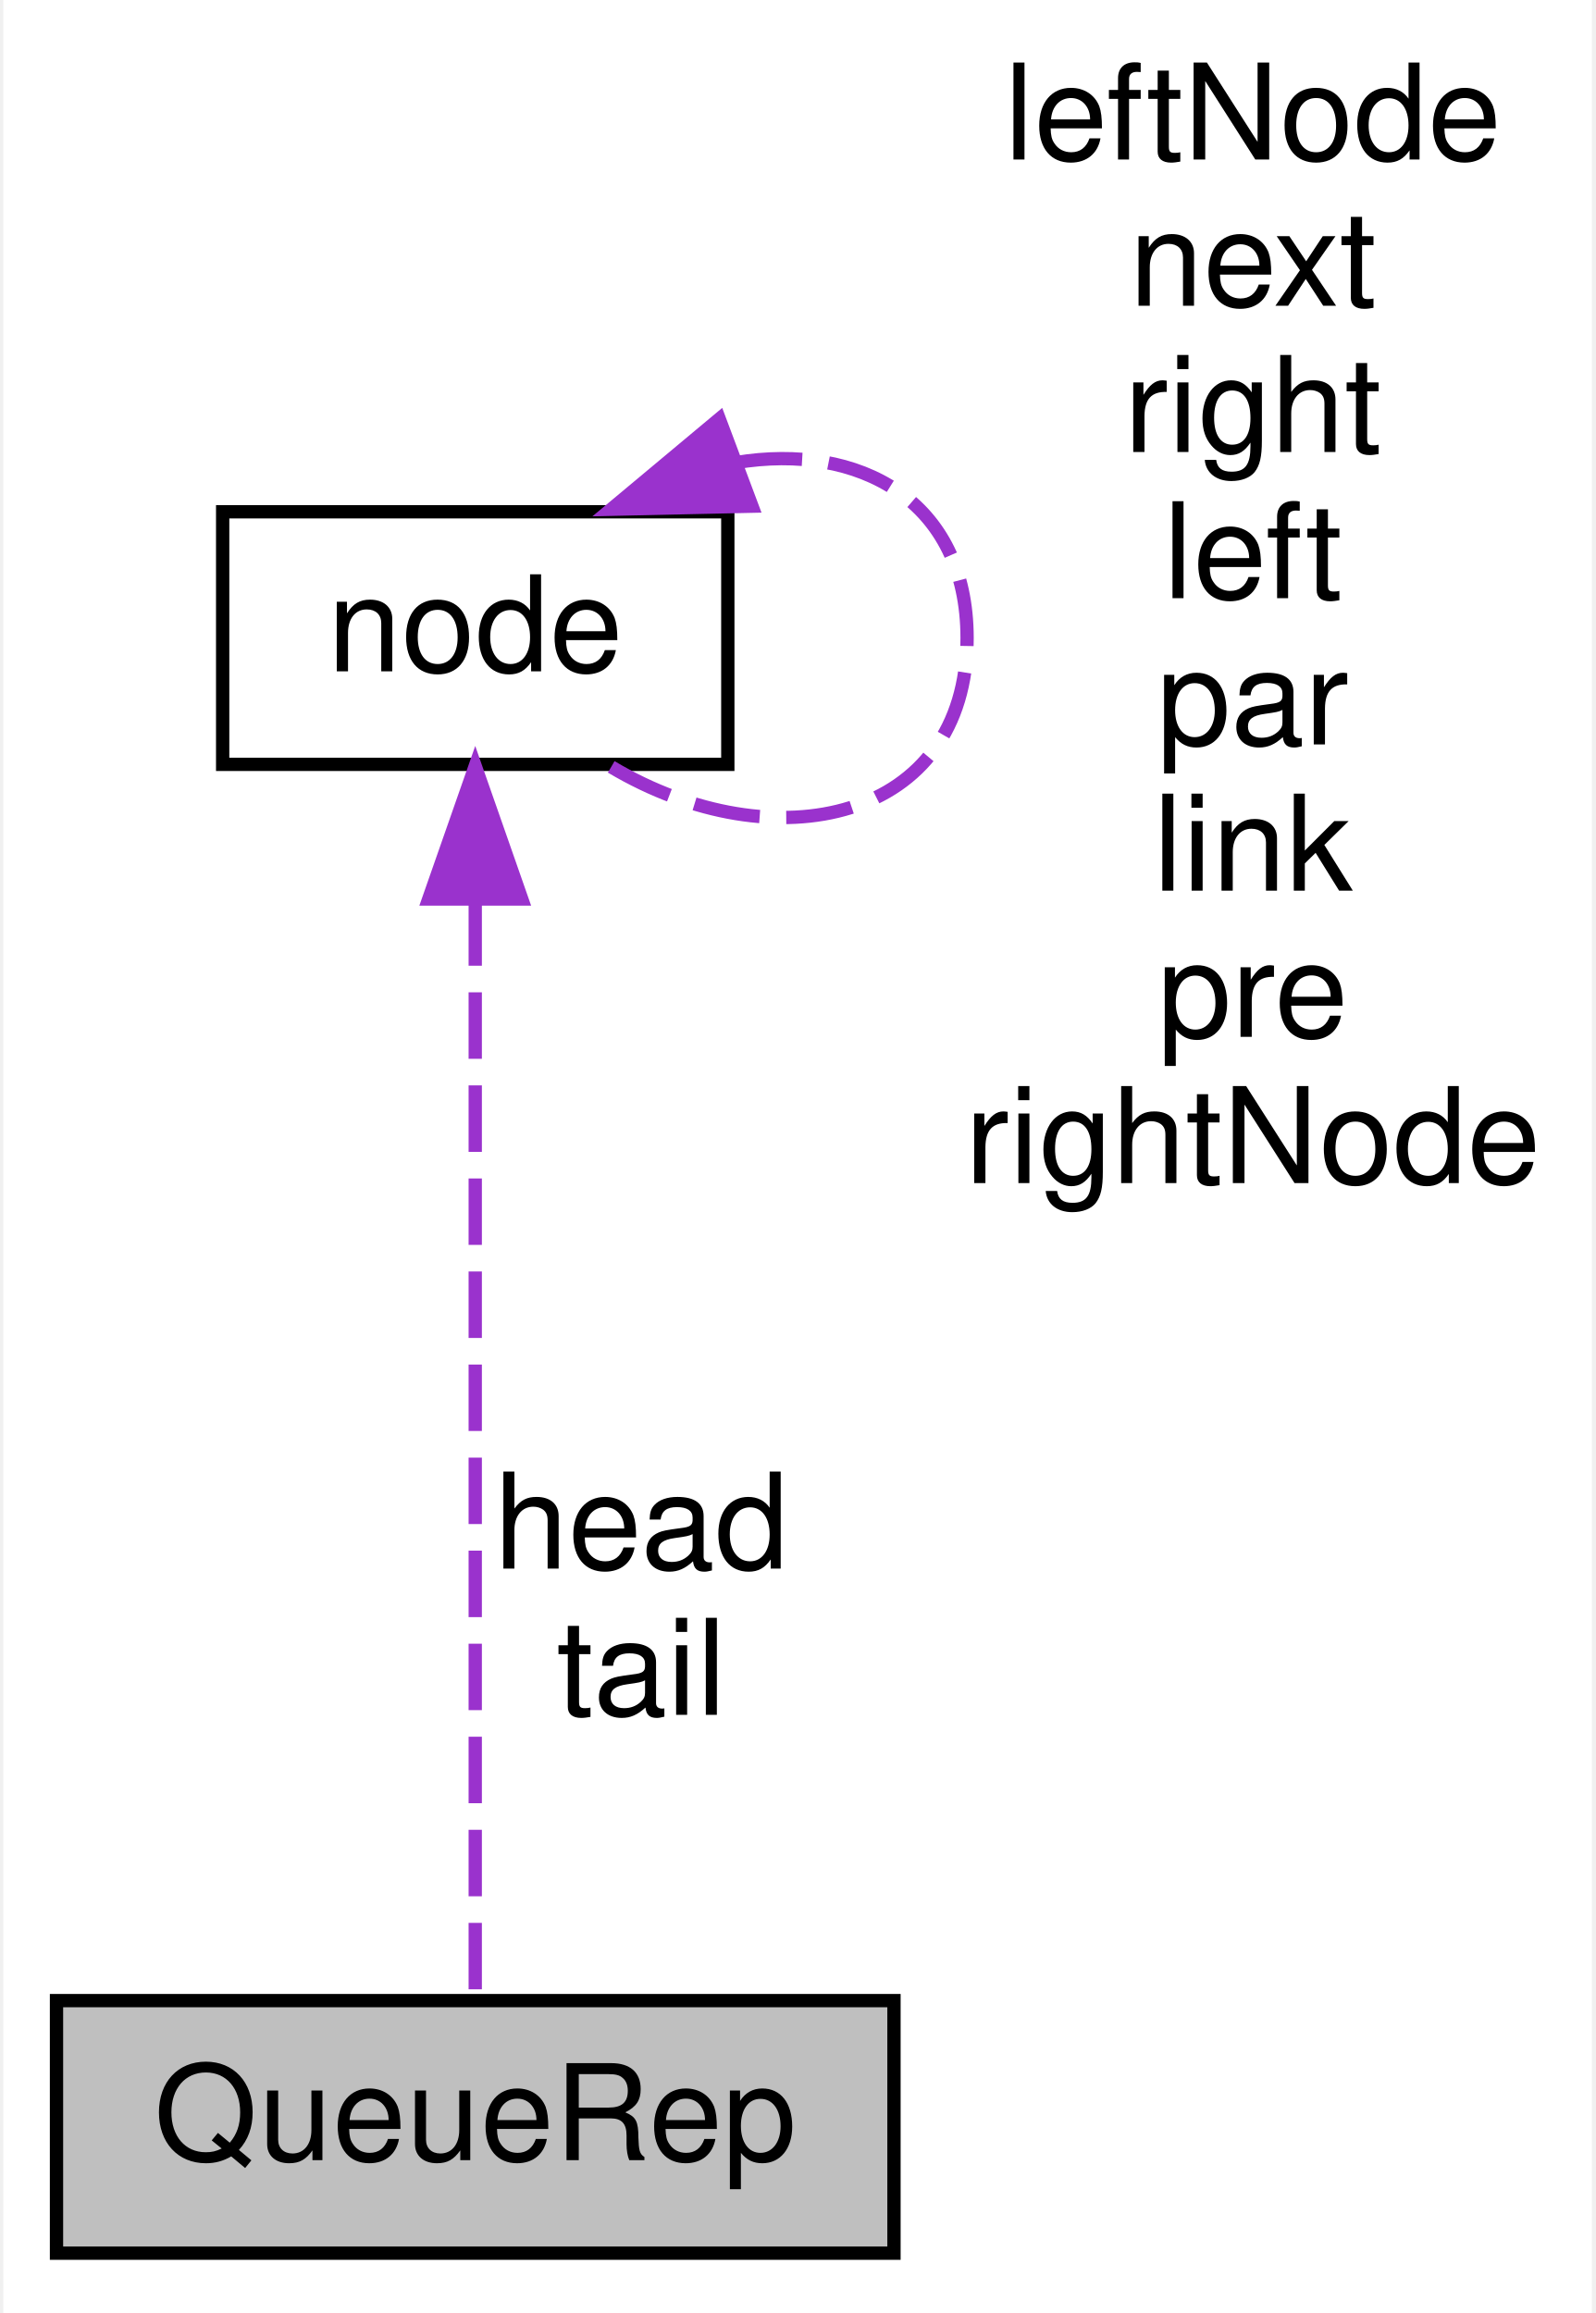
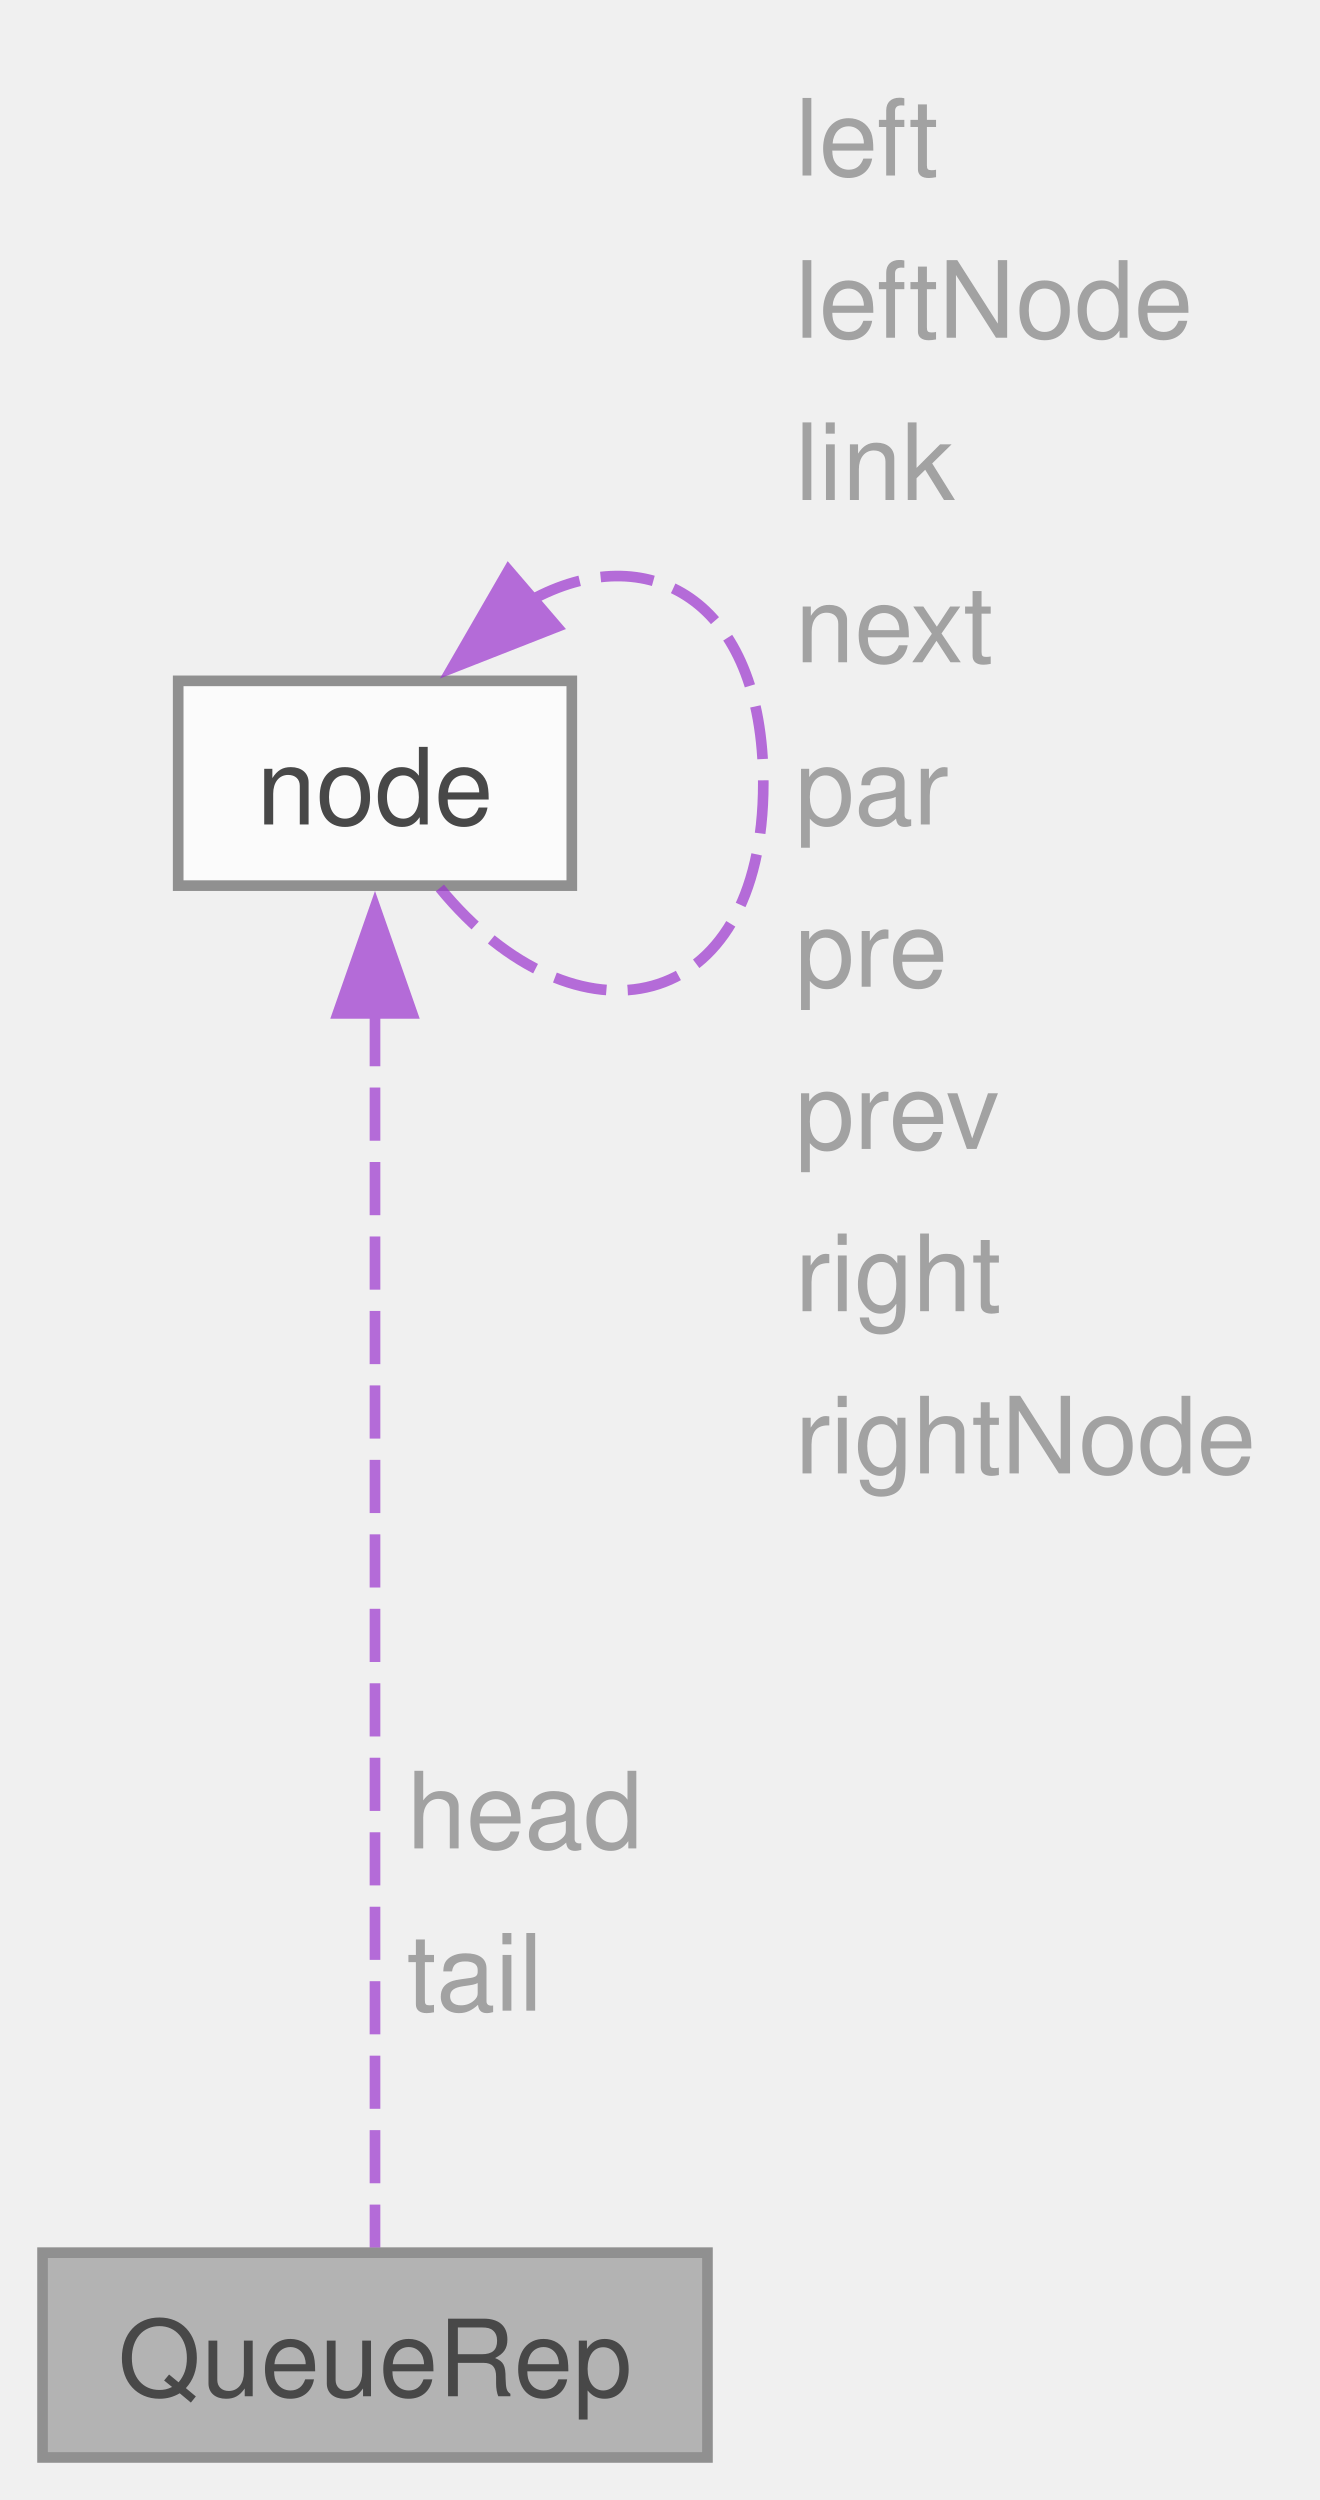
- <svg xmlns="http://www.w3.org/2000/svg" xmlns:xlink="http://www.w3.org/1999/xlink" width="120pt" height="174pt" viewBox="0.00 0.00 119.50 174.00">
-   <g id="graph0" class="graph" transform="scale(1 1) rotate(0) translate(4 170)">
-     <polygon fill="white" stroke="transparent" points="-4,4 -4,-170 115.5,-170 115.5,4 -4,4" />
-     <g id="node1" class="node">
-       <g id="a_node1">
-         <a xlink:title=" ">
-           <polygon fill="#bfbfbf" stroke="black" points="0,-0.5 0,-19.5 63,-19.5 63,-0.5 0,-0.5" />
-           <text text-anchor="middle" x="31.5" y="-7.5" font-family="Helvetica,sans-Serif" font-size="10.00">QueueRep</text>
-         </a>
+ <svg xmlns="http://www.w3.org/2000/svg" xmlns:xlink="http://www.w3.org/1999/xlink" width="124pt" height="235pt" viewBox="0.00 0.00 124.00 235.00">
+   <svg id="main" version="1.1" xml:space="preserve">
+     <style type="text/css">
+ .node, .edge {opacity: 0.7;}
+ .node.selected, .edge.selected {opacity: 1;}
+ .edge:hover path { stroke: red; }
+ .edge:hover polygon { stroke: red; fill: red; }
+ </style>
+     <svg id="graph" class="graph">
+       <g id="graph0" class="graph" transform="scale(1 1) rotate(0) translate(4 231)">
+         <g id="Node000001" class="node">
+           <g id="a_Node000001">
+             <a xlink:title=" ">
+               <polygon fill="#999999" stroke="#666666" points="62.5,-19.25 0,-19.25 0,0 62.5,0 62.5,-19.25" />
+               <text xml:space="preserve" text-anchor="middle" x="31.25" y="-5.75" font-family="Helvetica,sans-Serif" font-size="10.00">QueueRep</text>
+             </a>
+           </g>
+         </g>
+         <g id="Node000002" class="node">
+           <g id="a_Node000002">
+             <a xlink:href="../../d5/da1/structnode.html" target="_top" xlink:title="Node, the basic data structure in the tree.">
+               <polygon fill="white" stroke="#666666" points="49.75,-167 12.75,-167 12.75,-147.75 49.75,-147.75 49.75,-167" />
+               <text xml:space="preserve" text-anchor="middle" x="31.25" y="-153.5" font-family="Helvetica,sans-Serif" font-size="10.00">node</text>
+             </a>
+           </g>
+         </g>
+         <g id="edge1_Node000001_Node000002" class="edge">
+           <g id="a_edge1_Node000001_Node000002">
+             <a xlink:title=" ">
+               <path fill="none" stroke="#9a32cd" stroke-dasharray="5,2" d="M31.25,-135.77C31.25,-103.6 31.25,-42.74 31.25,-19.74" />
+               <polygon fill="#9a32cd" stroke="#9a32cd" points="27.75,-135.74 31.25,-145.74 34.75,-135.74 27.75,-135.74" />
+             </a>
+           </g>
+           <text xml:space="preserve" text-anchor="start" x="34.25" y="-57.25" font-family="Helvetica,sans-Serif" font-size="10.00" fill="grey">head</text>
+           <text xml:space="preserve" text-anchor="start" x="34.25" y="-42" font-family="Helvetica,sans-Serif" font-size="10.00" fill="grey">tail</text>
+         </g>
+         <g id="edge2_Node000002_Node000002" class="edge">
+           <g id="a_edge2_Node000002_Node000002">
+             <a xlink:title=" ">
+               <path fill="none" stroke="#9a32cd" stroke-dasharray="5,2" d="M45.86,-174.55C56.76,-180.55 67.75,-174.82 67.75,-157.38 67.75,-135.26 50.1,-131.98 37.35,-147.53" />
+               <polygon fill="#9a32cd" stroke="#9a32cd" points="48.36,-172.08 38.5,-168.21 43.8,-177.39 48.36,-172.08" />
+             </a>
+           </g>
+           <text xml:space="preserve" text-anchor="start" x="70.75" y="-214.5" font-family="Helvetica,sans-Serif" font-size="10.00" fill="grey">left</text>
+           <text xml:space="preserve" text-anchor="start" x="70.75" y="-199.25" font-family="Helvetica,sans-Serif" font-size="10.00" fill="grey">leftNode</text>
+           <text xml:space="preserve" text-anchor="start" x="70.75" y="-184" font-family="Helvetica,sans-Serif" font-size="10.00" fill="grey">link</text>
+           <text xml:space="preserve" text-anchor="start" x="70.75" y="-168.75" font-family="Helvetica,sans-Serif" font-size="10.00" fill="grey">next</text>
+           <text xml:space="preserve" text-anchor="start" x="70.75" y="-153.5" font-family="Helvetica,sans-Serif" font-size="10.00" fill="grey">par</text>
+           <text xml:space="preserve" text-anchor="start" x="70.75" y="-138.25" font-family="Helvetica,sans-Serif" font-size="10.00" fill="grey">pre</text>
+           <text xml:space="preserve" text-anchor="start" x="70.75" y="-123" font-family="Helvetica,sans-Serif" font-size="10.00" fill="grey">prev</text>
+           <text xml:space="preserve" text-anchor="start" x="70.75" y="-107.75" font-family="Helvetica,sans-Serif" font-size="10.00" fill="grey">right</text>
+           <text xml:space="preserve" text-anchor="start" x="70.75" y="-92.5" font-family="Helvetica,sans-Serif" font-size="10.00" fill="grey">rightNode</text>
+         </g>
      </g>
-     </g>
-     <g id="node2" class="node">
-       <g id="a_node2">
-         <a xlink:href="../../d5/da1/structnode.html" target="_top" xlink:title="Kyler Smith, 2017 Stack data structure implementation.">
-           <polygon fill="white" stroke="black" points="12.5,-112.5 12.5,-131.5 50.5,-131.5 50.5,-112.5 12.5,-112.5" />
-           <text text-anchor="middle" x="31.5" y="-119.5" font-family="Helvetica,sans-Serif" font-size="10.00">node</text>
-         </a>
-       </g>
-     </g>
-     <g id="edge1" class="edge">
-       <path fill="none" stroke="#9a32cd" stroke-dasharray="5,2" d="M31.5,-102.35C31.5,-78.25 31.5,-37.31 31.5,-19.59" />
-       <polygon fill="#9a32cd" stroke="#9a32cd" points="28,-102.37 31.5,-112.37 35,-102.37 28,-102.37" />
-       <text text-anchor="middle" x="44" y="-52" font-family="Helvetica,sans-Serif" font-size="10.00"> head</text>
-       <text text-anchor="middle" x="44" y="-41" font-family="Helvetica,sans-Serif" font-size="10.00">tail</text>
-     </g>
-     <g id="edge2" class="edge">
-       <path fill="none" stroke="#9a32cd" stroke-dasharray="5,2" d="M51.11,-135.2C60.37,-136.74 68.5,-132.34 68.5,-122 68.5,-108.22 54.04,-104.99 41.73,-112.31" />
-       <polygon fill="#9a32cd" stroke="#9a32cd" points="52.32,-131.92 41.73,-131.69 49.86,-138.48 52.32,-131.92" />
-       <text text-anchor="middle" x="90" y="-158" font-family="Helvetica,sans-Serif" font-size="10.00"> leftNode</text>
-       <text text-anchor="middle" x="90" y="-147" font-family="Helvetica,sans-Serif" font-size="10.00">next</text>
-       <text text-anchor="middle" x="90" y="-136" font-family="Helvetica,sans-Serif" font-size="10.00">right</text>
-       <text text-anchor="middle" x="90" y="-125" font-family="Helvetica,sans-Serif" font-size="10.00">left</text>
-       <text text-anchor="middle" x="90" y="-114" font-family="Helvetica,sans-Serif" font-size="10.00">par</text>
-       <text text-anchor="middle" x="90" y="-103" font-family="Helvetica,sans-Serif" font-size="10.00">link</text>
-       <text text-anchor="middle" x="90" y="-92" font-family="Helvetica,sans-Serif" font-size="10.00">pre</text>
-       <text text-anchor="middle" x="90" y="-81" font-family="Helvetica,sans-Serif" font-size="10.00">rightNode</text>
-     </g>
-   </g>
+     </svg>
+   </svg>
+   <style type="text/css">
+ 
+ [data-mouse-over-selected='false'] { opacity: 0.7; }
+ [data-mouse-over-selected='true']  { opacity: 1.0; }
+ 
+ </style>
</svg>
